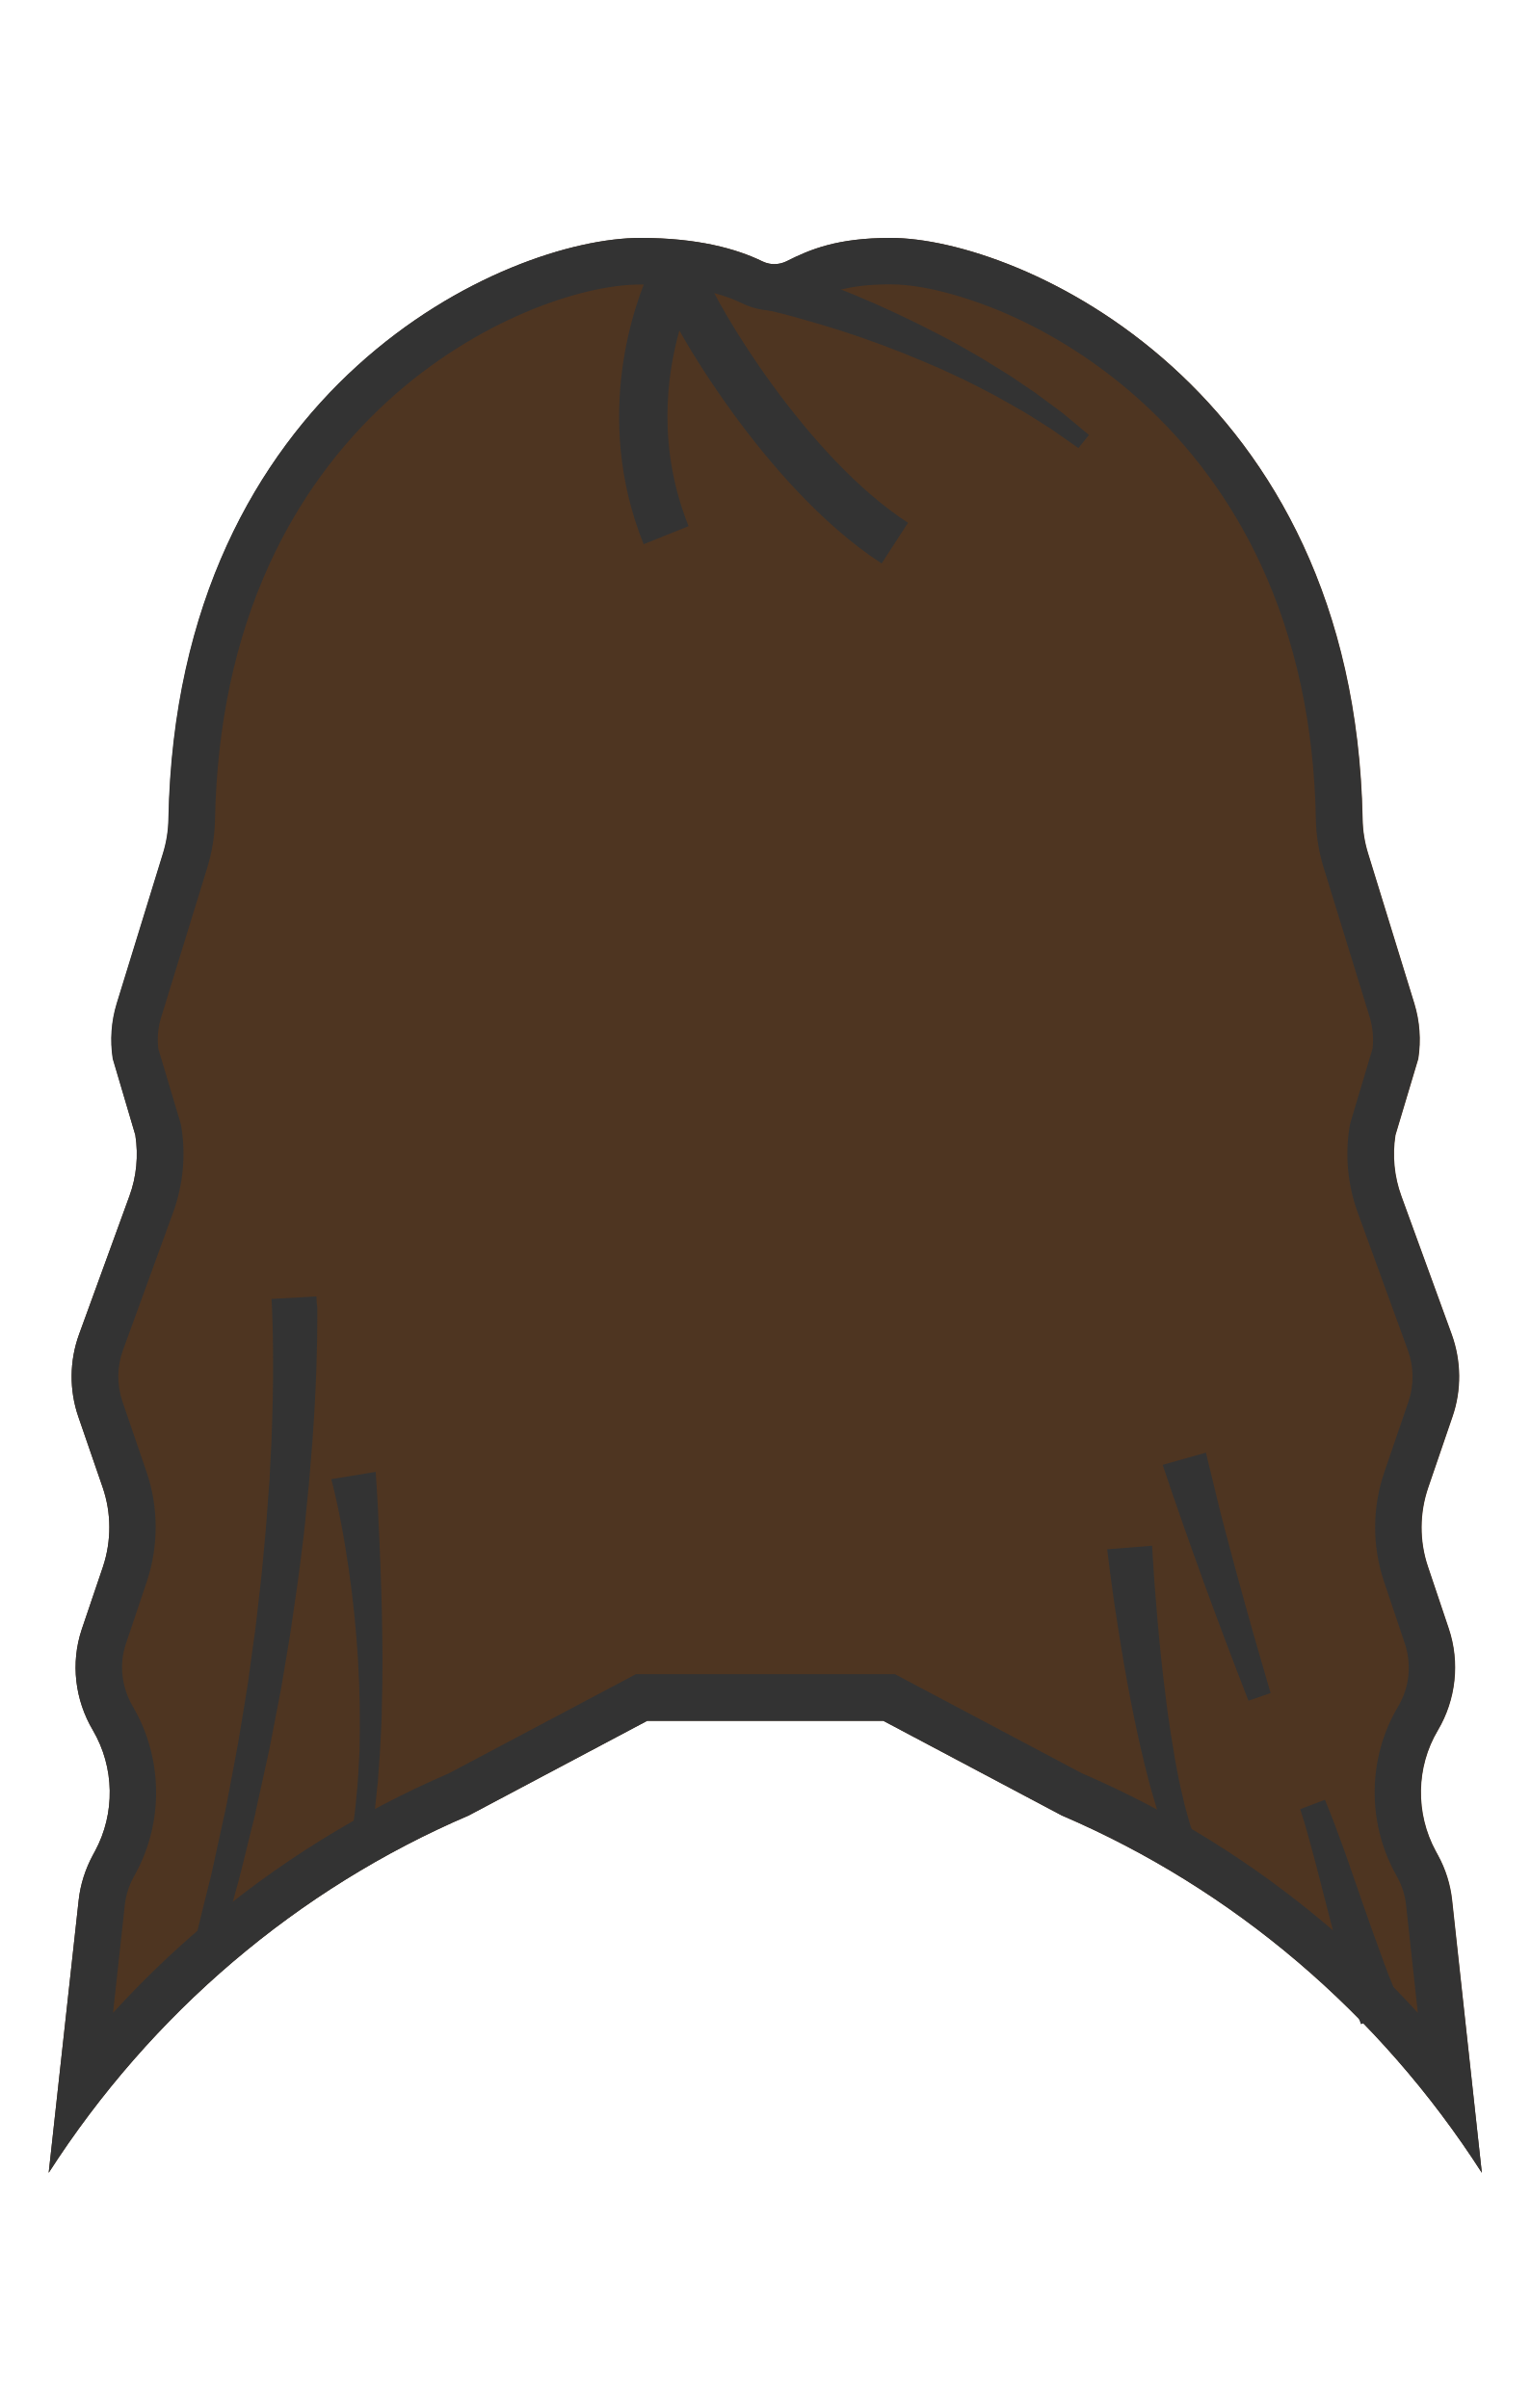
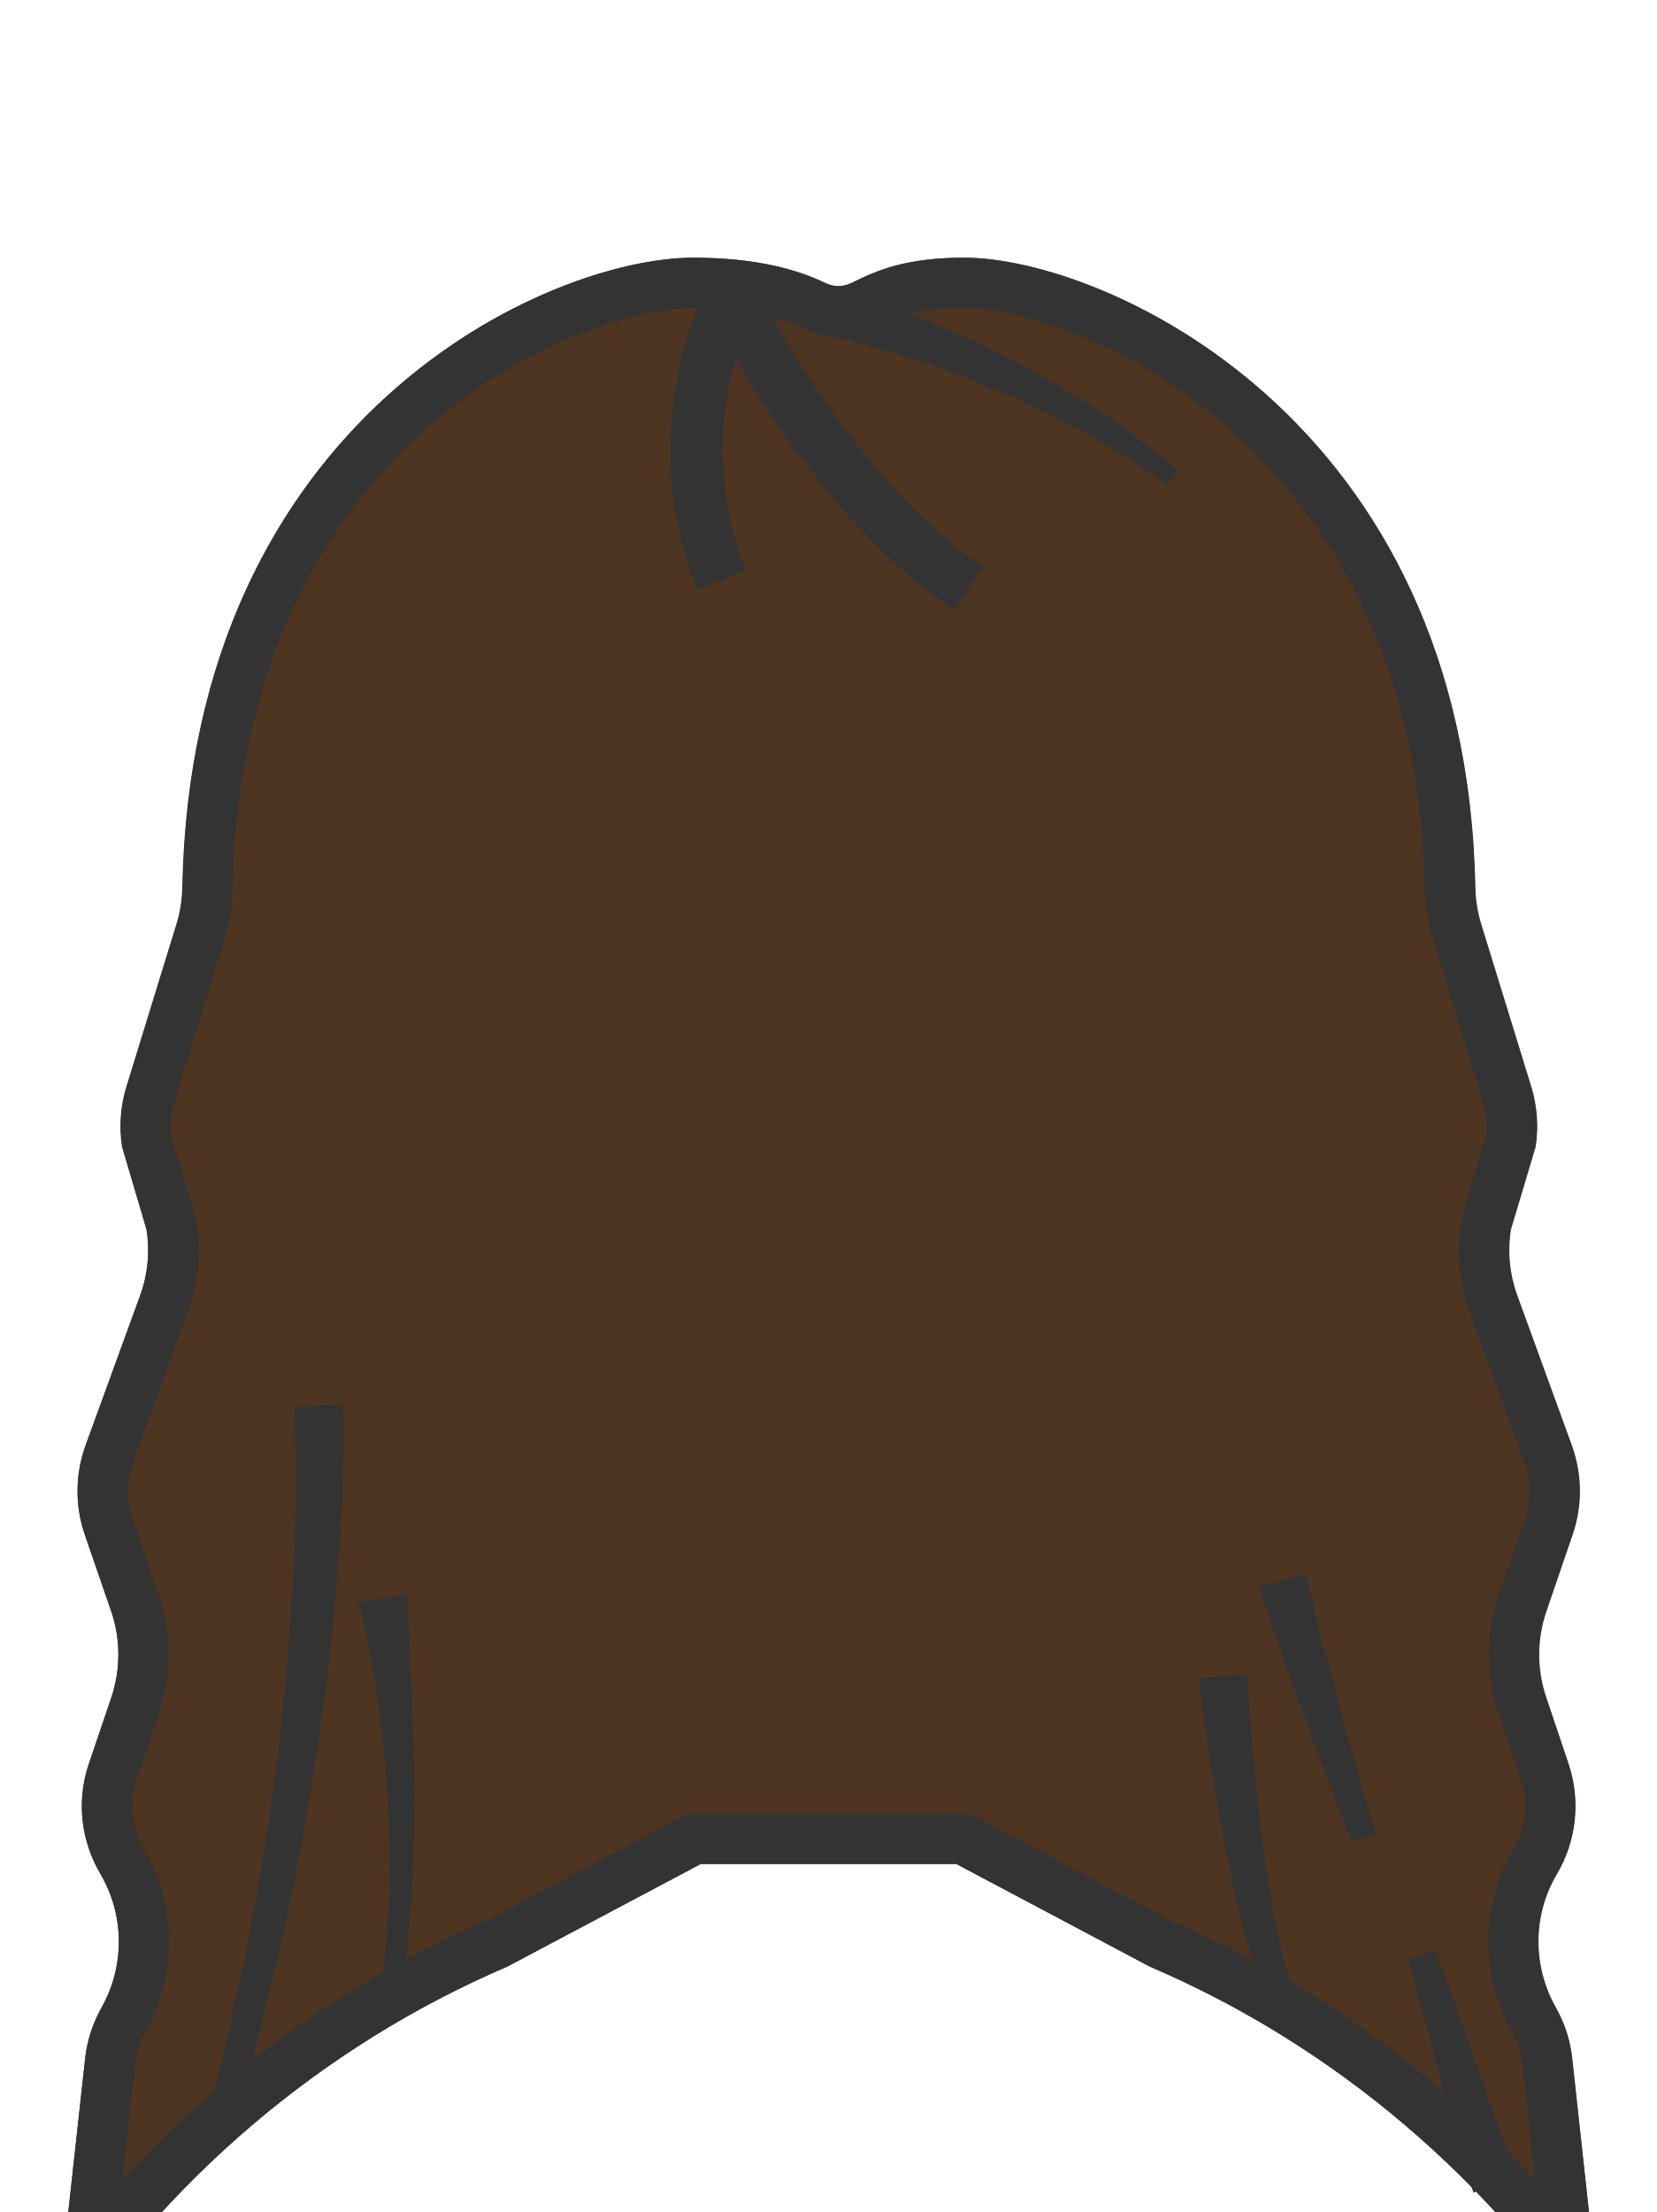
- <svg xmlns="http://www.w3.org/2000/svg" width="899" height="1415">
+ <svg xmlns="http://www.w3.org/2000/svg" width="899" height="1200">
  <g fill="none" fill-rule="evenodd">
    <path d="M853.1 1116.7c-1-9.3-3.8-18.3-8.3-26.5l-1.3-2.4c-12-22.1-11.7-49.3 1.2-71 10.7-18 13.1-40 6.4-59.9l-12.2-36.3c-5.1-15.1-5-31.5.2-46.6l14.2-41.5c5.4-15.6 5.2-32.7-.4-48.3l-29.6-81.3c-4.2-11.5-5.4-23.8-3.5-35.9l13.4-44.8c1.7-10.9.9-22-2.3-32.5l-27.2-88.3c-2-6.5-3.1-13.3-3.2-20.2-5-254.7-202.2-341.4-277.2-341.4-31.3 0-47.2 6.7-61.1 13.7-3.2 1.6-6.8 2.1-10.3 1.4-1.4-.3-2.7-.7-3.9-1.3-15.2-7.4-38-13.8-71.7-13.8-78.9 0-272.2 86.6-277.2 341.4-.1 6.9-1.2 13.7-3.2 20.2l-27.2 88.3a72.9 72.9 0 0 0-2.3 32.5L79.5 667c1.9 12.1.7 24.5-3.5 35.9l-29.6 81.3c-5.6 15.5-5.8 32.6-.4 48.3L60.3 874c5.2 15.1 5.2 31.5.2 46.6L48 957.5c-6.6 19.8-4 41.4 6.6 59.3 12.7 21.7 13.2 48.8 1.2 71l-1.3 2.4c-4.4 8.2-7.3 17.2-8.3 26.5l-17.6 160.1c60.3-93.8 146.2-166.9 246.8-210l104.8-55.6h138.7l104.8 55.6c100.6 43.1 186.6 116.2 246.8 210l-17.4-160.1z" fill="#4E3521" fill-rule="nonzero" />
    <path d="M27 158.4h845.2v724.5H27z" />
    <g fill="#333" fill-rule="nonzero">
      <path d="M397.5 147.9c-6.6 0-12.6 3.8-15.4 9.9-8.6 18.8-34.4 86.2-4 162l26.4-10.6c-18.4-46-12.9-88.3-5.4-115 8 14.3 19.1 31.6 31.9 49.2 19.8 27.1 51 64.4 86.9 87.7l15.5-23.9c-59.2-38.4-112.1-126.7-120-148.2-2.4-6.5-8.4-10.8-15.2-11.1h-.7zM185.9 761.8l-26.4 1.5c.1 1.7.2 3.8.3 5.7.1 1.9.1 3.9.2 5.9.2 3.9.2 7.9.3 11.8.1 3.9.1 7.9.1 11.9v11.9c-.1 7.9-.2 15.9-.5 23.8l-.4 11.9-.6 11.9-.6 11.9-.9 11.9c-.6 7.9-1.1 15.9-1.9 23.8l-1.1 11.9c-.4 4-.7 7.9-1.2 11.9l-2.7 23.7c-.4 4-1 7.9-1.6 11.9l-1.6 11.8-1.6 11.8c-.6 3.9-1.3 7.9-1.9 11.8l-3.9 23.6c-1.4 7.9-2.9 15.7-4.4 23.5l-2.2 11.8-.6 2.9-.6 2.9-1.3 5.8-5.1 23.4-1.3 5.9c-.4 1.9-.9 3.9-1.4 5.8l-2.9 11.6-5.7 23.3 14.7 4.1 6.5-23.3 3.2-11.7c.5-1.9 1.1-3.9 1.6-5.8l1.5-5.9 5.8-23.5 1.5-5.9.7-2.9.6-3 2.6-11.8c1.7-7.9 3.5-15.8 5.2-23.7l4.6-23.8c.7-4 1.6-7.9 2.3-11.9l2-12 2-12c.7-4 1.4-8 1.9-12l3.5-24c.6-4 1-8 1.6-12l1.5-12c1.1-8 1.8-16.1 2.6-24.1l1.2-12.1 1-12.1 1-12.1.8-12.1c.6-8.1.9-16.2 1.3-24.3.2-4.1.3-8.1.4-12.2l.3-12.2c0-4.1.1-8.2.1-12.3v-6.2c-.4-2.2-.4-4.2-.5-6.4zm34.8 103.1l-26.1 4.3.8 3.1.8 3.2c.5 2.2 1 4.3 1.5 6.5l1.4 6.6 1.3 6.6c1.7 8.8 3.1 17.6 4.4 26.5 2.6 17.7 4.4 35.6 5.5 53.5 1.1 17.9 1.3 35.8.9 53.7-.5 8.9-.8 17.9-1.8 26.7-.4 4.4-.8 8.9-1.5 13.3l-.5 3.3c-.1.5-.1 1.1-.2 1.7-.1.5-.3 1.1-.6 1.6-.5 1-1.4 2-2.6 3-1.3.9-2.8 1.8-5.3 2.5l26.1 4.4c-2.2-1.5-3.4-2.9-4.4-4.2-.9-1.3-1.4-2.6-1.7-3.7-.1-.6-.1-1.2-.1-1.8 0-.6.2-1.1.2-1.7l.5-3.4c.7-4.5 1.1-9.1 1.6-13.6l.7-6.8c.1-1.1.3-2.3.4-3.4l.2-3.4 1-13.7c.3-4.6.4-9.1.7-13.7l.3-6.8.1-6.8c.1-4.6.3-9.1.3-13.7s.1-9.1.1-13.7c-.1-18.2-.5-36.5-1.2-54.7-.3-9.1-.8-18.3-1.2-27.4l-.3-6.9-.4-6.9c-.3-4.9-.6-9.4-.9-14.2zm456.1 43.4l-26.4 2.1c.9 7.6 1.9 15 2.9 22.5s2.1 14.9 3.3 22.3c2.3 14.9 4.8 29.7 7.7 44.5 1.4 7.4 3 14.8 4.6 22.2.8 3.7 1.7 7.4 2.6 11.1.4 1.8.8 3.7 1.3 5.5l1.4 5.5c1.8 7.3 4.1 14.7 6.3 22l3.8 10.9 4.5 10.8 13.6-5.8-3.4-10.1-2.9-10.4c-1.7-7.1-3.4-14.1-4.7-21.4l-1-5.4c-.4-1.8-.6-3.6-.9-5.4-.6-3.6-1.2-7.2-1.8-10.9-1.1-7.3-2.2-14.6-3-21.9-1.9-14.6-3.4-29.3-4.7-44-.6-7.4-1.2-14.7-1.8-22.1-.5-7.3-1-14.8-1.4-22zm101.5 149.3l-14.5 5.5c3.3 10 6 20.4 8.8 30.8 2.7 10.4 5.4 21 8.1 31.5 2.7 10.6 5.4 21.1 8.4 31.8.7 2.7 1.5 5.3 2.3 8 .8 2.7 1.6 5.3 2.4 8 1.7 5.4 3.6 10.8 5.7 16.3l24.1-10.8c-2.2-4.4-4.3-9.1-6.2-14-1-2.4-2-4.9-2.9-7.4-1-2.5-1.9-5-2.8-7.5-3.7-10-7.3-20.2-10.9-30.5-3.6-10.2-7.1-20.5-10.7-30.8-3.7-10.2-7.4-20.5-11.8-30.9zm-69.9-204l-25.4 7.2c3.9 11.8 7.9 23.3 12 35 4.1 11.6 8.2 23.2 12.4 34.7 4.2 11.5 8.5 23 12.8 34.5 4.3 11.5 8.8 22.9 13.2 34.4l13-4.5c-3.4-11.7-6.8-23.4-10.2-35.2-3.3-11.7-6.6-23.5-9.8-35.3-3.2-11.8-6.3-23.6-9.4-35.4-2.8-11.8-5.8-23.7-8.6-35.4z" />
      <path d="M523.1 167.1c24.1 0 52.6 10.8 63.8 15.4 29.6 12.3 58.2 30.5 82.8 52.7 29.9 27 53.8 59.5 71 96.6 20.4 44 31.3 94.4 32.3 149.8.2 9.5 1.7 18.8 4.4 27.7l27.2 88.3c1.8 6 2.4 12.4 1.7 18.6L793.5 659l-.5 2-.3 1.8c-2.6 16.6-.9 33.7 4.8 49.5l29.6 81.3c3.5 9.7 3.6 20.3.3 30l-14.2 41.5c-7.1 20.7-7.2 43.4-.2 64.2l12.2 36.3c4.2 12.5 2.8 26-3.9 37.2-17.7 29.8-18.4 67.3-1.7 98l1.3 2.4c2.8 5.1 4.5 10.6 5.1 16.4l6.9 63.2a575.34 575.34 0 0 0-52.7-50.9c-43.7-37.1-92.2-67.3-144.5-89.8L531.8 987l-6-3.2H373.5l-6 3.2-103.9 55.1c-52.2 22.5-100.8 52.7-144.5 89.8a575.34 575.34 0 0 0-52.7 50.9l6.9-63.2c.6-5.8 2.4-11.4 5.1-16.4l1.3-2.4c16.6-30.5 15.9-68-1.6-97.9-6.7-11.4-8.2-24.8-4.2-36.8l12.4-36.9c6.9-20.7 6.9-43.5-.2-64.2l-14.2-41.5c-3.3-9.7-3.2-20.4.3-30l29.6-81.3c5.7-15.8 7.4-32.9 4.8-49.5l-.3-1.8-.5-1.8L93 616.3c-.7-6.2-.2-12.7 1.7-18.6l27.2-88.3c2.7-8.9 4.2-18.2 4.4-27.7 1.1-55.6 11.8-106.1 31.9-150 17-37.2 40.6-69.7 70.1-96.5 51.4-46.8 112.7-68 147.9-68 30.7 0 49.4 6 59.7 11 3.4 1.7 7 2.9 10.8 3.6 2.7.5 5.5.8 8.2.8 6.8 0 13.5-1.6 19.6-4.7 11.5-5.9 23.2-10.8 48.6-10.8zm0-27.3c-31.3 0-47.2 6.7-61.1 13.7-2.3 1.1-4.8 1.7-7.3 1.7-1 0-2-.1-3-.3-1.4-.3-2.7-.7-3.9-1.3-15.2-7.4-38-13.8-71.7-13.8-78.9 0-272.2 86.6-277.2 341.4-.1 6.9-1.2 13.7-3.2 20.2l-27.2 88.3a72.9 72.9 0 0 0-2.3 32.5L79.5 667c1.9 12.1.7 24.5-3.5 35.9l-29.6 81.3c-5.6 15.5-5.8 32.6-.4 48.3L60.3 874c5.2 15.1 5.2 31.5.2 46.6L48 957.5c-6.6 19.8-4 41.4 6.6 59.3 12.7 21.7 13.2 48.8 1.2 71l-1.3 2.4c-4.4 8.2-7.3 17.2-8.3 26.5l-17.6 160.1c60.3-93.8 146.2-166.9 246.8-210l104.8-55.6h138.7l104.8 55.6c100.6 43.1 186.6 116.2 246.8 210l-17.6-160.1c-1-9.3-3.8-18.3-8.3-26.5l-1.3-2.4c-12-22.1-11.7-49.3 1.2-71 10.7-18 13.1-40 6.4-59.9l-12.2-36.3c-5.1-15.1-5-31.5.2-46.6l14.2-41.5c5.4-15.6 5.2-32.7-.4-48.3l-29.6-81.3c-4.2-11.5-5.4-23.8-3.5-35.9l13.4-44.8c1.7-10.9.9-22-2.3-32.5l-27.2-88.3c-2-6.5-3.1-13.3-3.2-20.2-5-254.8-202.2-341.4-277.2-341.4z" />
    </g>
    <path d="M450.5 154.9c1.2.3 2.3.7 3.4 1 1.1.3 2.2.7 3.3 1 2.2.7 4.4 1.4 6.5 2.1 2.1.7 4.3 1.4 6.4 2.2l6.4 2.3c4.3 1.5 8.4 3.2 12.7 4.7l12.5 5c16.6 6.9 32.9 14.5 48.8 22.8l6 3.1c2 1.1 4 2.1 5.9 3.2l11.7 6.7c2 1.1 3.9 2.3 5.8 3.5l5.7 3.5 5.7 3.5c1 .6 1.9 1.2 2.8 1.8l2.8 1.9 11.1 7.5c3.6 2.6 7.2 5.3 10.8 8l5.4 4 5.2 4.3 10.3 8.6-6.2 7.7-10.7-7.5-5.3-3.7-5.5-3.5c-3.7-2.3-7.3-4.7-11.1-6.9l-11.3-6.4-2.8-1.6c-.9-.5-1.9-1.1-2.9-1.6l-5.8-3-5.8-3c-1.9-1-3.9-2-5.8-2.9l-11.8-5.5c-1.9-.9-4-1.8-6-2.6l-6-2.6c-16-6.8-32.3-12.9-48.8-18.2l-12.4-3.8c-4.2-1.2-8.3-2.4-12.5-3.6l-6.2-1.7c-2.1-.6-4.2-1.1-6.3-1.6-2.1-.5-4.2-1-6.2-1.5-1-.2-2.1-.5-3.1-.7-1-.2-2.1-.5-3-.6l6.3-25.9z" fill="#333" fill-rule="nonzero" />
  </g>
</svg>
